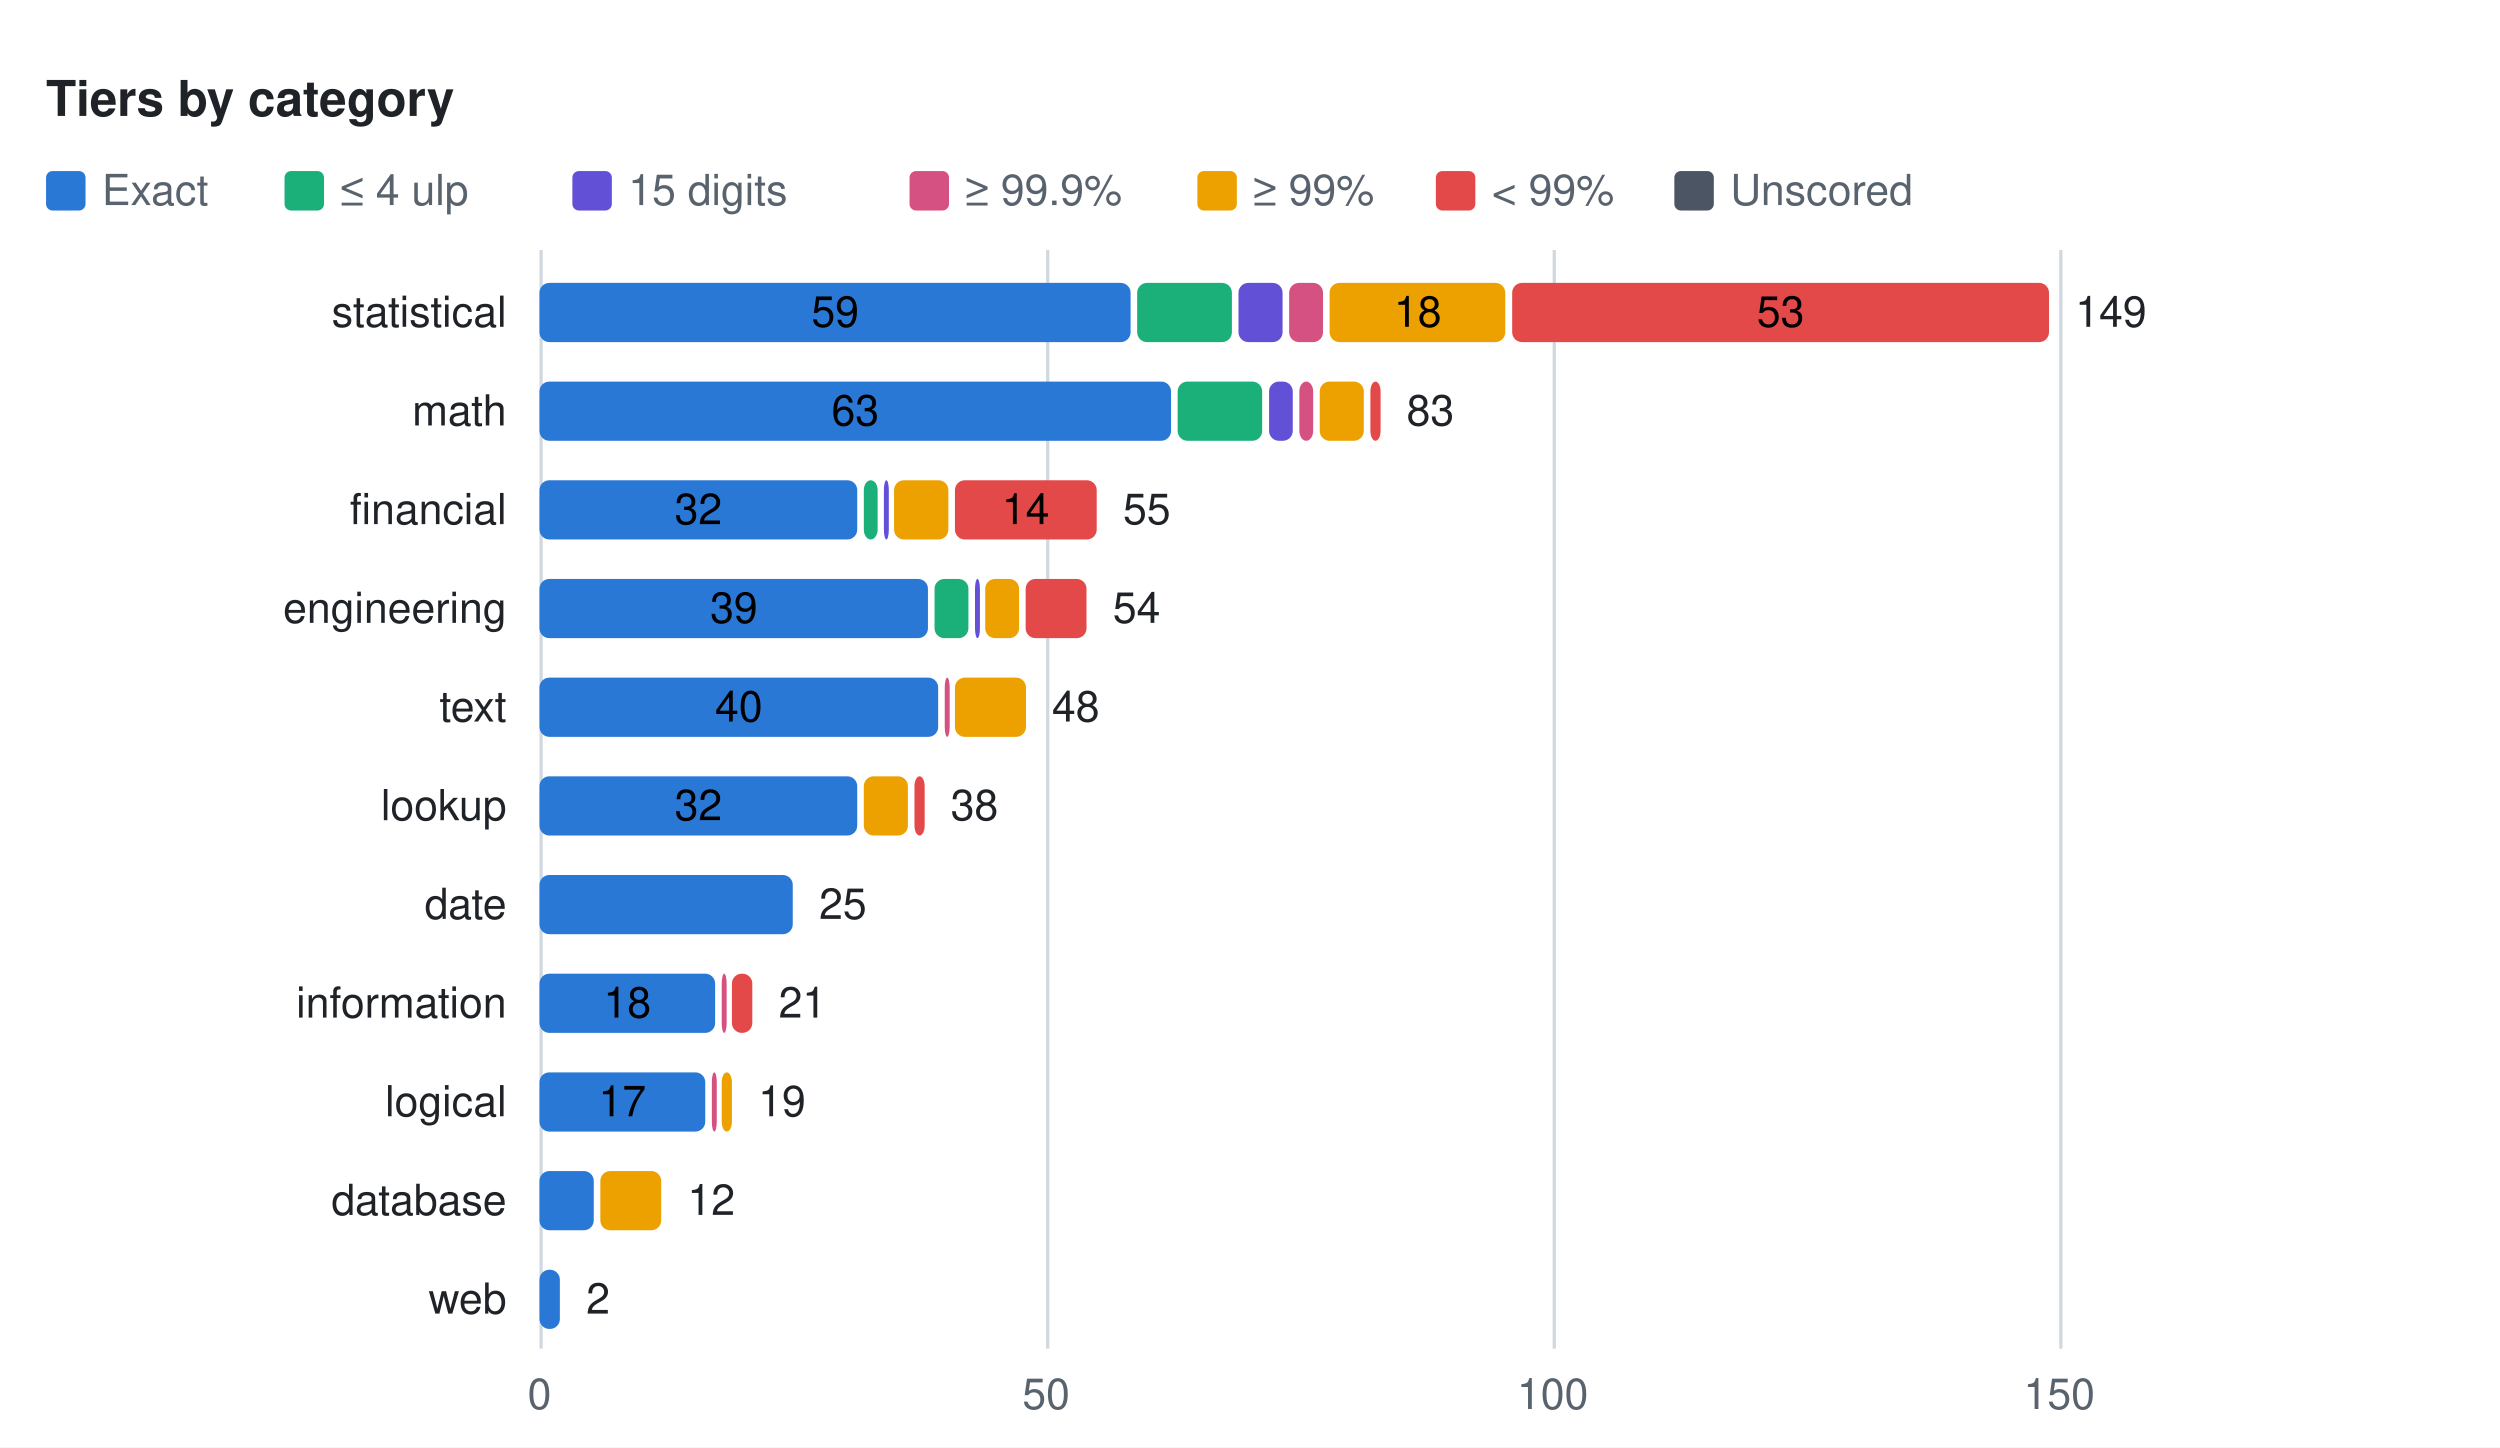
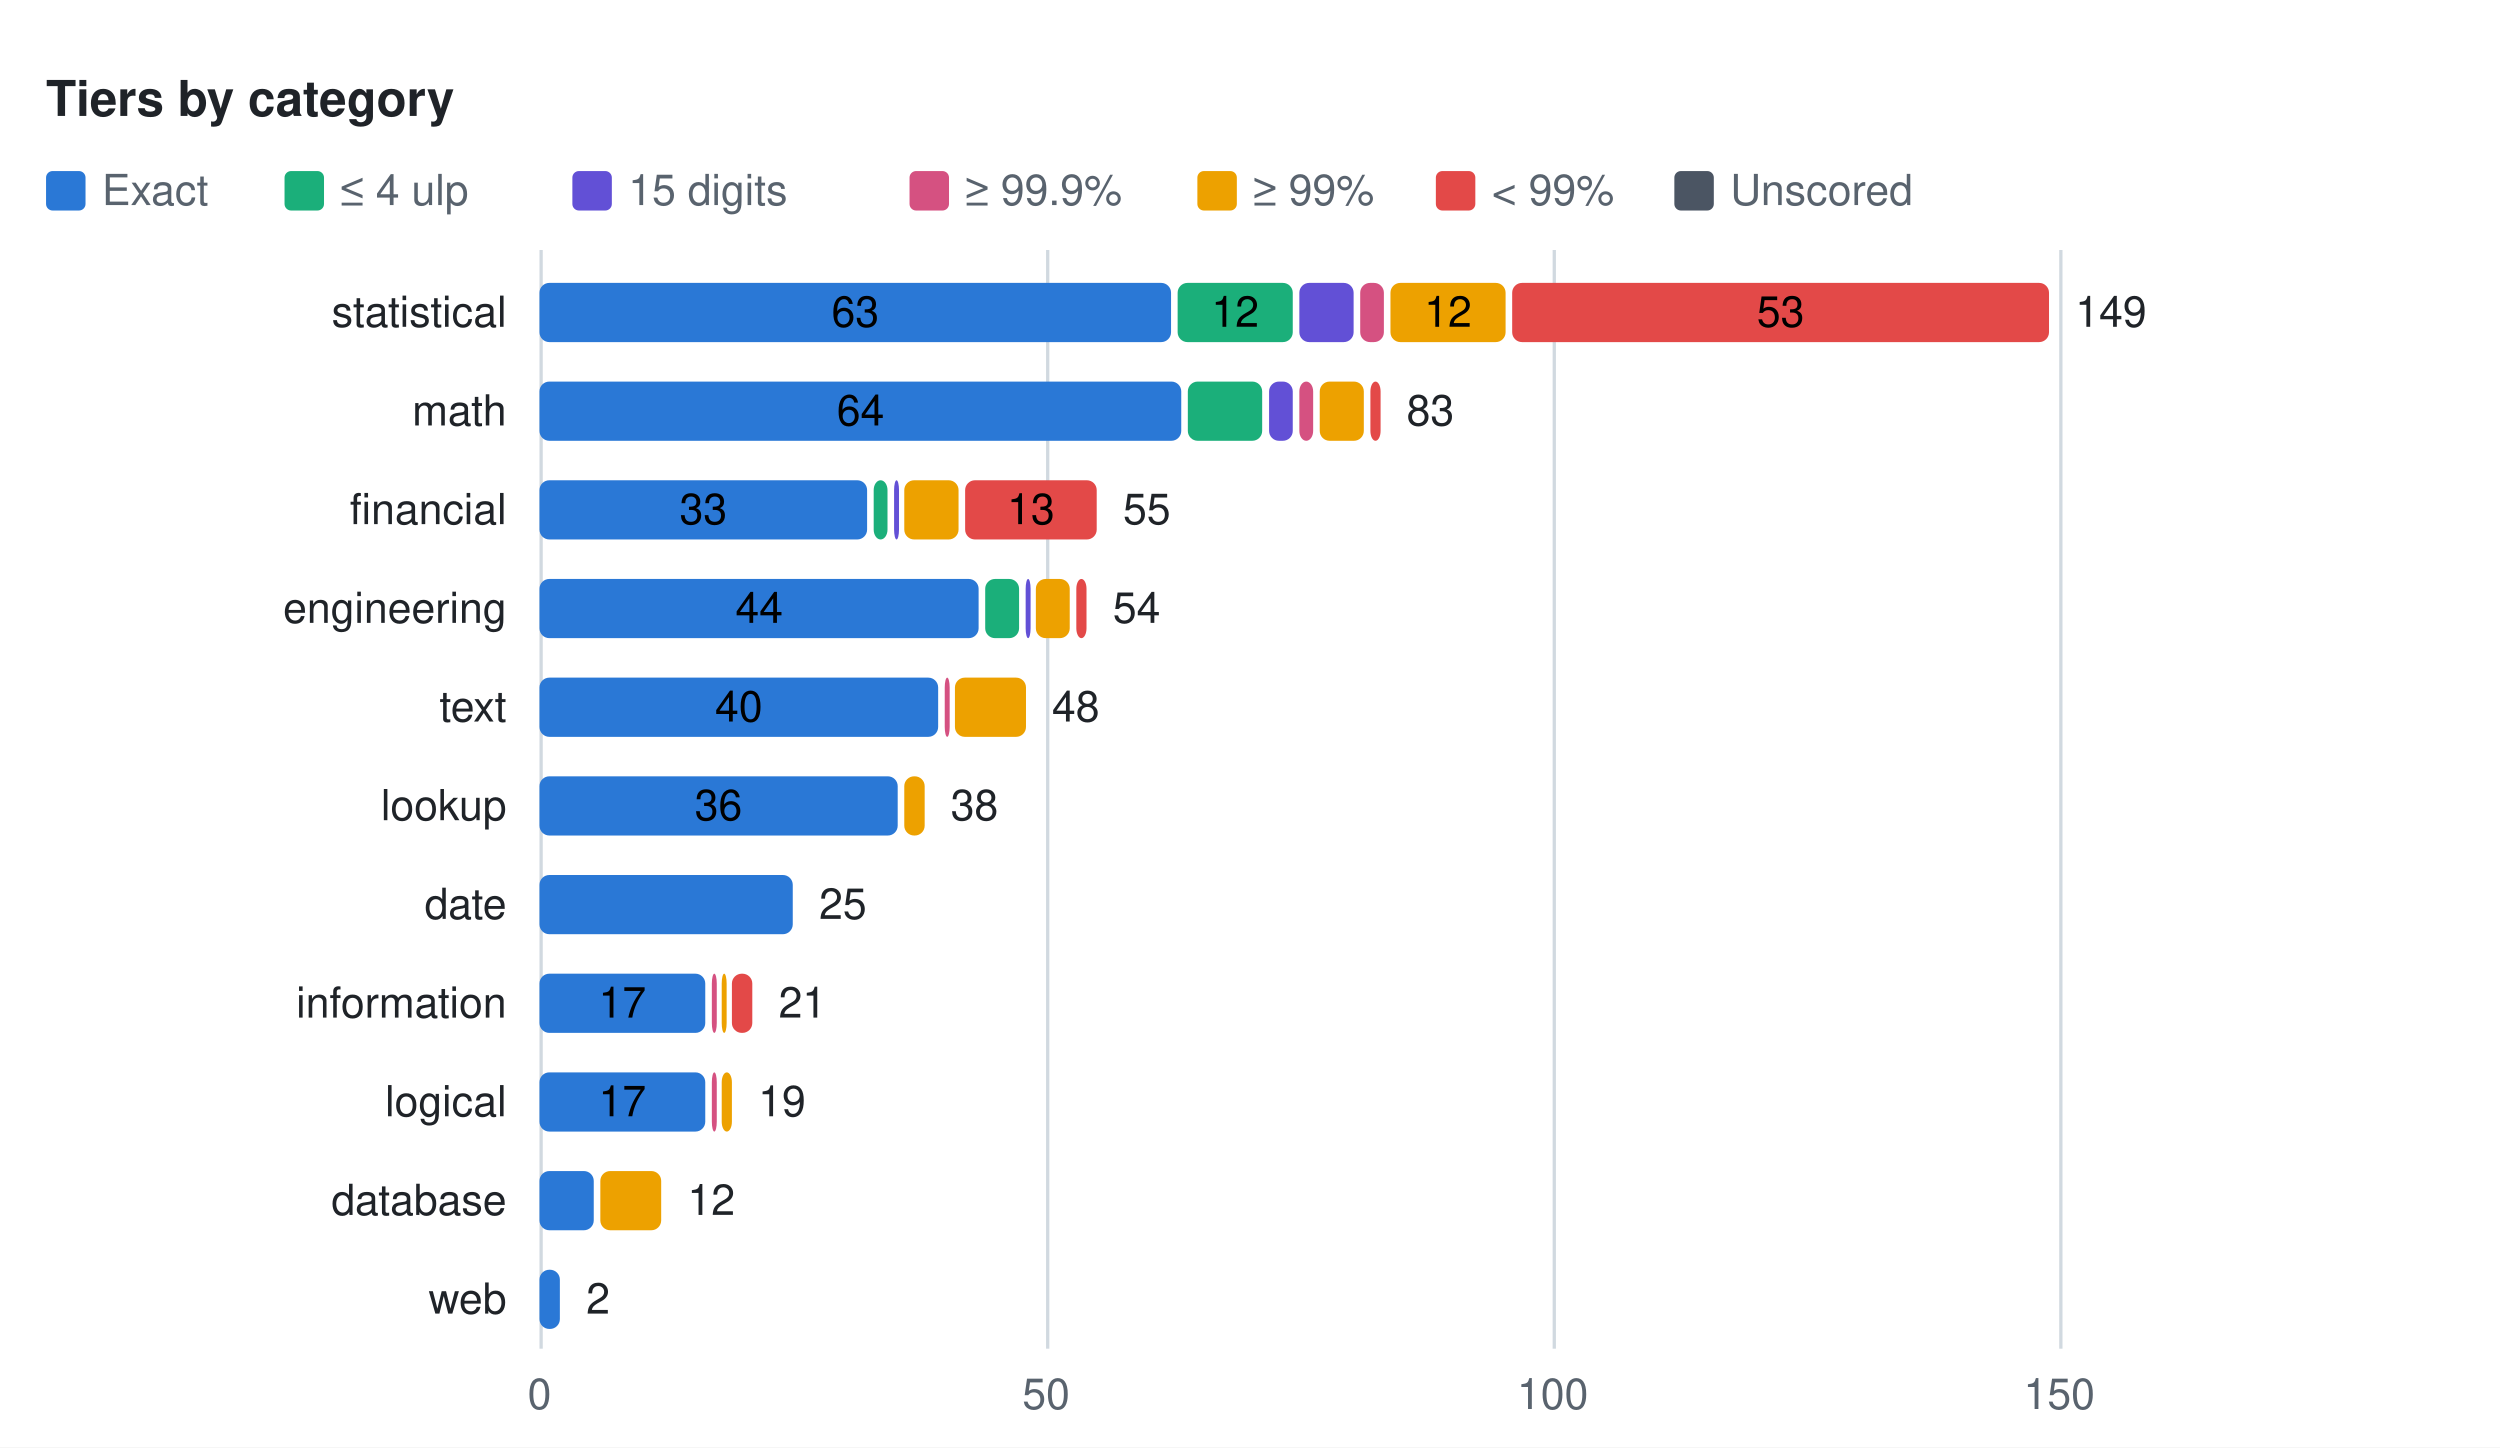
<svg xmlns="http://www.w3.org/2000/svg" width="760" height="440" viewBox="0 0 760 440" role="img" aria-labelledby="t d">
  <style>text{font-family:system-ui,-apple-system,'Segoe UI',Helvetica,Arial,sans-serif;font-size:13px}.title{font-size:15px;font-weight:600}.num{font-variant-numeric:tabular-nums}.bg{fill:#ffffff}.ink{fill:#1f2328}.muted{fill:#59636e}.grid{fill:#d1d9e0}.b-exact{fill:#2a78d6}.b-ulp4{fill:#1baf7a}.b-digits15{fill:#6250d6}.b-rate999{fill:#d55181}.b-rate99{fill:#eda100}.b-below99{fill:#e34948}.b-unscored{fill:#4b5563}.in-exact{fill:#000000}.in-ulp4{fill:#000000}.in-digits15{fill:#ffffff}.in-rate999{fill:#000000}.in-rate99{fill:#000000}.in-below99{fill:#000000}.in-unscored{fill:#ffffff}@media (prefers-color-scheme: dark){.bg{fill:#0d1117}.ink{fill:#f0f6fc}.muted{fill:#9198a1}.grid{fill:#3d444d}.b-exact{fill:#3987e5}.b-ulp4{fill:#199e70}.b-digits15{fill:#9085e9}.b-rate999{fill:#d55181}.b-rate99{fill:#c98500}.b-below99{fill:#d03f3f}.b-unscored{fill:#9ca3af}.in-exact{fill:#000000}.in-ulp4{fill:#000000}.in-digits15{fill:#000000}.in-rate999{fill:#000000}.in-rate99{fill:#000000}.in-below99{fill:#ffffff}.in-unscored{fill:#000000}}</style>
  <rect class="bg" fill="#ffffff" x="0" y="0" width="760" height="440" />
  <g transform="translate(14,14)">
    <text x="0.0" y="16.0" class="ink title" fill="#1f2328" text-anchor="start" dominant-baseline="middle">Tiers by category</text>
    <rect class="b-exact" fill="#2a78d6" x="0.0" y="38" width="12" height="12" rx="2" />
    <text x="17.0" y="44.0" class="muted" fill="#59636e" text-anchor="start" dominant-baseline="middle">Exact</text>
    <rect class="b-ulp4" fill="#1baf7a" x="72.5" y="38" width="12" height="12" rx="2" />
    <text x="89.5" y="44.0" class="muted" fill="#59636e" text-anchor="start" dominant-baseline="middle">≤ 4 ulp</text>
    <rect class="b-digits15" fill="#6250d6" x="160.0" y="38" width="12" height="12" rx="2" />
    <text x="177.0" y="44.0" class="muted" fill="#59636e" text-anchor="start" dominant-baseline="middle">15 digits</text>
    <rect class="b-rate999" fill="#d55181" x="262.5" y="38" width="12" height="12" rx="2" />
    <text x="279.5" y="44.0" class="muted" fill="#59636e" text-anchor="start" dominant-baseline="middle">≥ 99.9%</text>
    <rect class="b-rate99" fill="#eda100" x="350.0" y="38" width="12" height="12" rx="2" />
    <text x="367.0" y="44.0" class="muted" fill="#59636e" text-anchor="start" dominant-baseline="middle">≥ 99%</text>
    <rect class="b-below99" fill="#e34948" x="422.5" y="38" width="12" height="12" rx="2" />
    <text x="439.5" y="44.0" class="muted" fill="#59636e" text-anchor="start" dominant-baseline="middle">&lt; 99%</text>
    <rect class="b-unscored" fill="#4b5563" x="495.0" y="38" width="12" height="12" rx="2" />
    <text x="512.0" y="44.0" class="muted" fill="#59636e" text-anchor="start" dominant-baseline="middle">Unscored</text>
    <rect class="grid" fill="#d1d9e0" x="150.0" y="62" width="1" height="334" />
    <text x="150.0" y="410.0" class="muted num" fill="#59636e" text-anchor="middle" dominant-baseline="middle">0</text>
    <rect class="grid" fill="#d1d9e0" x="304.0" y="62" width="1" height="334" />
    <text x="304.0" y="410.0" class="muted num" fill="#59636e" text-anchor="middle" dominant-baseline="middle">50</text>
    <rect class="grid" fill="#d1d9e0" x="458.0" y="62" width="1" height="334" />
    <text x="458.0" y="410.0" class="muted num" fill="#59636e" text-anchor="middle" dominant-baseline="middle">100</text>
    <rect class="grid" fill="#d1d9e0" x="612.0" y="62" width="1" height="334" />
    <text x="612.0" y="410.0" class="muted num" fill="#59636e" text-anchor="middle" dominant-baseline="middle">150</text>
    <text x="140.0" y="81.0" class="ink" fill="#1f2328" text-anchor="end" dominant-baseline="middle">statistical</text>
-     <rect class="b-exact" fill="#2a78d6" x="150.0" y="72.0" width="179.7" height="18" rx="3" />
-     <text x="239.9" y="81.0" class="num in-exact" fill="#000000" text-anchor="middle" dominant-baseline="middle">59</text>
-     <rect class="b-ulp4" fill="#1baf7a" x="331.7" y="72.0" width="28.8" height="18" rx="3" />
-     <rect class="b-digits15" fill="#6250d6" x="362.5" y="72.0" width="13.4" height="18" rx="3" />
-     <rect class="b-rate999" fill="#d55181" x="377.9" y="72.0" width="10.3" height="18" rx="3" />
-     <rect class="b-rate99" fill="#eda100" x="390.2" y="72.0" width="53.4" height="18" rx="3" />
-     <text x="417.0" y="81.0" class="num in-rate99" fill="#000000" text-anchor="middle" dominant-baseline="middle">18</text>
+     <rect class="b-exact" fill="#2a78d6" x="150.0" y="72.0" width="192.0" height="18" rx="3" />
+     <text x="246.0" y="81.0" class="num in-exact" fill="#000000" text-anchor="middle" dominant-baseline="middle">63</text>
+     <rect class="b-ulp4" fill="#1baf7a" x="344.0" y="72.0" width="35.0" height="18" rx="3" />
+     <text x="361.5" y="81.0" class="num in-ulp4" fill="#000000" text-anchor="middle" dominant-baseline="middle">12</text>
+     <rect class="b-digits15" fill="#6250d6" x="381.0" y="72.0" width="16.5" height="18" rx="3" />
+     <rect class="b-rate999" fill="#d55181" x="399.5" y="72.0" width="7.2" height="18" rx="3" />
+     <rect class="b-rate99" fill="#eda100" x="408.7" y="72.0" width="35.0" height="18" rx="3" />
+     <text x="426.2" y="81.0" class="num in-rate99" fill="#000000" text-anchor="middle" dominant-baseline="middle">12</text>
    <rect class="b-below99" fill="#e34948" x="445.7" y="72.0" width="163.2" height="18" rx="3" />
    <text x="527.3" y="81.0" class="num in-below99" fill="#000000" text-anchor="middle" dominant-baseline="middle">53</text>
    <text x="616.9" y="81.0" class="ink num" fill="#1f2328" text-anchor="start" dominant-baseline="middle">149</text>
    <text x="140.0" y="111.0" class="ink" fill="#1f2328" text-anchor="end" dominant-baseline="middle">math</text>
-     <rect class="b-exact" fill="#2a78d6" x="150.0" y="102.0" width="192.0" height="18" rx="3" />
-     <text x="246.0" y="111.0" class="num in-exact" fill="#000000" text-anchor="middle" dominant-baseline="middle">63</text>
-     <rect class="b-ulp4" fill="#1baf7a" x="344.0" y="102.0" width="25.7" height="18" rx="3" />
+     <rect class="b-exact" fill="#2a78d6" x="150.0" y="102.0" width="195.1" height="18" rx="3" />
+     <text x="247.6" y="111.0" class="num in-exact" fill="#000000" text-anchor="middle" dominant-baseline="middle">64</text>
+     <rect class="b-ulp4" fill="#1baf7a" x="347.1" y="102.0" width="22.6" height="18" rx="3" />
    <rect class="b-digits15" fill="#6250d6" x="371.8" y="102.0" width="7.2" height="18" rx="3" />
    <rect class="b-rate999" fill="#d55181" x="381.0" y="102.0" width="4.2" height="18" rx="3" />
    <rect class="b-rate99" fill="#eda100" x="387.2" y="102.0" width="13.4" height="18" rx="3" />
    <rect class="b-below99" fill="#e34948" x="402.6" y="102.0" width="3.1" height="18" rx="3" />
    <text x="413.6" y="111.0" class="ink num" fill="#1f2328" text-anchor="start" dominant-baseline="middle">83</text>
    <text x="140.0" y="141.0" class="ink" fill="#1f2328" text-anchor="end" dominant-baseline="middle">financial</text>
-     <rect class="b-exact" fill="#2a78d6" x="150.0" y="132.0" width="96.6" height="18" rx="3" />
-     <text x="198.3" y="141.0" class="num in-exact" fill="#000000" text-anchor="middle" dominant-baseline="middle">32</text>
-     <rect class="b-ulp4" fill="#1baf7a" x="248.6" y="132.0" width="4.2" height="18" rx="3" />
-     <rect class="b-digits15" fill="#6250d6" x="254.7" y="132.0" width="1.5" height="18" rx="3" />
-     <rect class="b-rate99" fill="#eda100" x="257.8" y="132.0" width="16.5" height="18" rx="3" />
-     <rect class="b-below99" fill="#e34948" x="276.3" y="132.0" width="43.1" height="18" rx="3" />
-     <text x="297.8" y="141.0" class="num in-below99" fill="#000000" text-anchor="middle" dominant-baseline="middle">14</text>
+     <rect class="b-exact" fill="#2a78d6" x="150.0" y="132.0" width="99.6" height="18" rx="3" />
+     <text x="199.8" y="141.0" class="num in-exact" fill="#000000" text-anchor="middle" dominant-baseline="middle">33</text>
+     <rect class="b-ulp4" fill="#1baf7a" x="251.6" y="132.0" width="4.2" height="18" rx="3" />
+     <rect class="b-digits15" fill="#6250d6" x="257.8" y="132.0" width="1.5" height="18" rx="3" />
+     <rect class="b-rate99" fill="#eda100" x="260.9" y="132.0" width="16.5" height="18" rx="3" />
+     <rect class="b-below99" fill="#e34948" x="279.4" y="132.0" width="40.0" height="18" rx="3" />
+     <text x="299.4" y="141.0" class="num in-below99" fill="#000000" text-anchor="middle" dominant-baseline="middle">13</text>
    <text x="327.4" y="141.0" class="ink num" fill="#1f2328" text-anchor="start" dominant-baseline="middle">55</text>
    <text x="140.0" y="171.0" class="ink" fill="#1f2328" text-anchor="end" dominant-baseline="middle">engineering</text>
-     <rect class="b-exact" fill="#2a78d6" x="150.0" y="162.0" width="118.1" height="18" rx="3" />
-     <text x="209.1" y="171.0" class="num in-exact" fill="#000000" text-anchor="middle" dominant-baseline="middle">39</text>
-     <rect class="b-ulp4" fill="#1baf7a" x="270.1" y="162.0" width="10.3" height="18" rx="3" />
-     <rect class="b-digits15" fill="#6250d6" x="282.4" y="162.0" width="1.5" height="18" rx="3" />
-     <rect class="b-rate99" fill="#eda100" x="285.5" y="162.0" width="10.3" height="18" rx="3" />
-     <rect class="b-below99" fill="#e34948" x="297.8" y="162.0" width="18.5" height="18" rx="3" />
+     <rect class="b-exact" fill="#2a78d6" x="150.0" y="162.0" width="133.5" height="18" rx="3" />
+     <text x="216.8" y="171.0" class="num in-exact" fill="#000000" text-anchor="middle" dominant-baseline="middle">44</text>
+     <rect class="b-ulp4" fill="#1baf7a" x="285.5" y="162.0" width="10.3" height="18" rx="3" />
+     <rect class="b-digits15" fill="#6250d6" x="297.8" y="162.0" width="1.5" height="18" rx="3" />
+     <rect class="b-rate99" fill="#eda100" x="300.9" y="162.0" width="10.3" height="18" rx="3" />
+     <rect class="b-below99" fill="#e34948" x="313.2" y="162.0" width="3.1" height="18" rx="3" />
    <text x="324.3" y="171.0" class="ink num" fill="#1f2328" text-anchor="start" dominant-baseline="middle">54</text>
    <text x="140.0" y="201.0" class="ink" fill="#1f2328" text-anchor="end" dominant-baseline="middle">text</text>
    <rect class="b-exact" fill="#2a78d6" x="150.0" y="192.0" width="121.2" height="18" rx="3" />
    <text x="210.6" y="201.0" class="num in-exact" fill="#000000" text-anchor="middle" dominant-baseline="middle">40</text>
    <rect class="b-rate999" fill="#d55181" x="273.2" y="192.0" width="1.5" height="18" rx="3" />
    <rect class="b-rate99" fill="#eda100" x="276.3" y="192.0" width="21.6" height="18" rx="3" />
    <text x="305.8" y="201.0" class="ink num" fill="#1f2328" text-anchor="start" dominant-baseline="middle">48</text>
    <text x="140.0" y="231.0" class="ink" fill="#1f2328" text-anchor="end" dominant-baseline="middle">lookup</text>
-     <rect class="b-exact" fill="#2a78d6" x="150.0" y="222.0" width="96.6" height="18" rx="3" />
-     <text x="198.3" y="231.0" class="num in-exact" fill="#000000" text-anchor="middle" dominant-baseline="middle">32</text>
-     <rect class="b-rate99" fill="#eda100" x="248.6" y="222.0" width="13.4" height="18" rx="3" />
-     <rect class="b-below99" fill="#e34948" x="264.0" y="222.0" width="3.1" height="18" rx="3" />
+     <rect class="b-exact" fill="#2a78d6" x="150.0" y="222.0" width="108.9" height="18" rx="3" />
+     <text x="204.4" y="231.0" class="num in-exact" fill="#000000" text-anchor="middle" dominant-baseline="middle">36</text>
+     <rect class="b-rate99" fill="#eda100" x="260.9" y="222.0" width="6.2" height="18" rx="3" />
    <text x="275.0" y="231.0" class="ink num" fill="#1f2328" text-anchor="start" dominant-baseline="middle">38</text>
    <text x="140.0" y="261.0" class="ink" fill="#1f2328" text-anchor="end" dominant-baseline="middle">date</text>
    <rect class="b-exact" fill="#2a78d6" x="150.0" y="252.0" width="77.0" height="18" rx="3" />
    <text x="235.0" y="261.0" class="ink num" fill="#1f2328" text-anchor="start" dominant-baseline="middle">25</text>
    <text x="140.0" y="291.0" class="ink" fill="#1f2328" text-anchor="end" dominant-baseline="middle">information</text>
-     <rect class="b-exact" fill="#2a78d6" x="150.0" y="282.0" width="53.4" height="18" rx="3" />
-     <text x="176.7" y="291.0" class="num in-exact" fill="#000000" text-anchor="middle" dominant-baseline="middle">18</text>
-     <rect class="b-rate999" fill="#d55181" x="205.4" y="282.0" width="1.5" height="18" rx="3" />
+     <rect class="b-exact" fill="#2a78d6" x="150.0" y="282.0" width="50.4" height="18" rx="3" />
+     <text x="175.2" y="291.0" class="num in-exact" fill="#000000" text-anchor="middle" dominant-baseline="middle">17</text>
+     <rect class="b-rate999" fill="#d55181" x="202.4" y="282.0" width="1.5" height="18" rx="3" />
+     <rect class="b-rate99" fill="#eda100" x="205.4" y="282.0" width="1.5" height="18" rx="3" />
    <rect class="b-below99" fill="#e34948" x="208.5" y="282.0" width="6.2" height="18" rx="3" />
    <text x="222.7" y="291.0" class="ink num" fill="#1f2328" text-anchor="start" dominant-baseline="middle">21</text>
    <text x="140.0" y="321.0" class="ink" fill="#1f2328" text-anchor="end" dominant-baseline="middle">logical</text>
    <rect class="b-exact" fill="#2a78d6" x="150.0" y="312.0" width="50.4" height="18" rx="3" />
    <text x="175.2" y="321.0" class="num in-exact" fill="#000000" text-anchor="middle" dominant-baseline="middle">17</text>
    <rect class="b-rate999" fill="#d55181" x="202.4" y="312.0" width="1.5" height="18" rx="3" />
    <rect class="b-rate99" fill="#eda100" x="205.4" y="312.0" width="3.1" height="18" rx="3" />
    <text x="216.5" y="321.0" class="ink num" fill="#1f2328" text-anchor="start" dominant-baseline="middle">19</text>
    <text x="140.0" y="351.0" class="ink" fill="#1f2328" text-anchor="end" dominant-baseline="middle">database</text>
    <rect class="b-exact" fill="#2a78d6" x="150.0" y="342.0" width="16.5" height="18" rx="3" />
    <rect class="b-rate99" fill="#eda100" x="168.5" y="342.0" width="18.5" height="18" rx="3" />
    <text x="195.0" y="351.0" class="ink num" fill="#1f2328" text-anchor="start" dominant-baseline="middle">12</text>
    <text x="140.0" y="381.0" class="ink" fill="#1f2328" text-anchor="end" dominant-baseline="middle">web</text>
    <rect class="b-exact" fill="#2a78d6" x="150.0" y="372.0" width="6.2" height="18" rx="3" />
    <text x="164.2" y="381.0" class="ink num" fill="#1f2328" text-anchor="start" dominant-baseline="middle">2</text>
  </g>
</svg>
